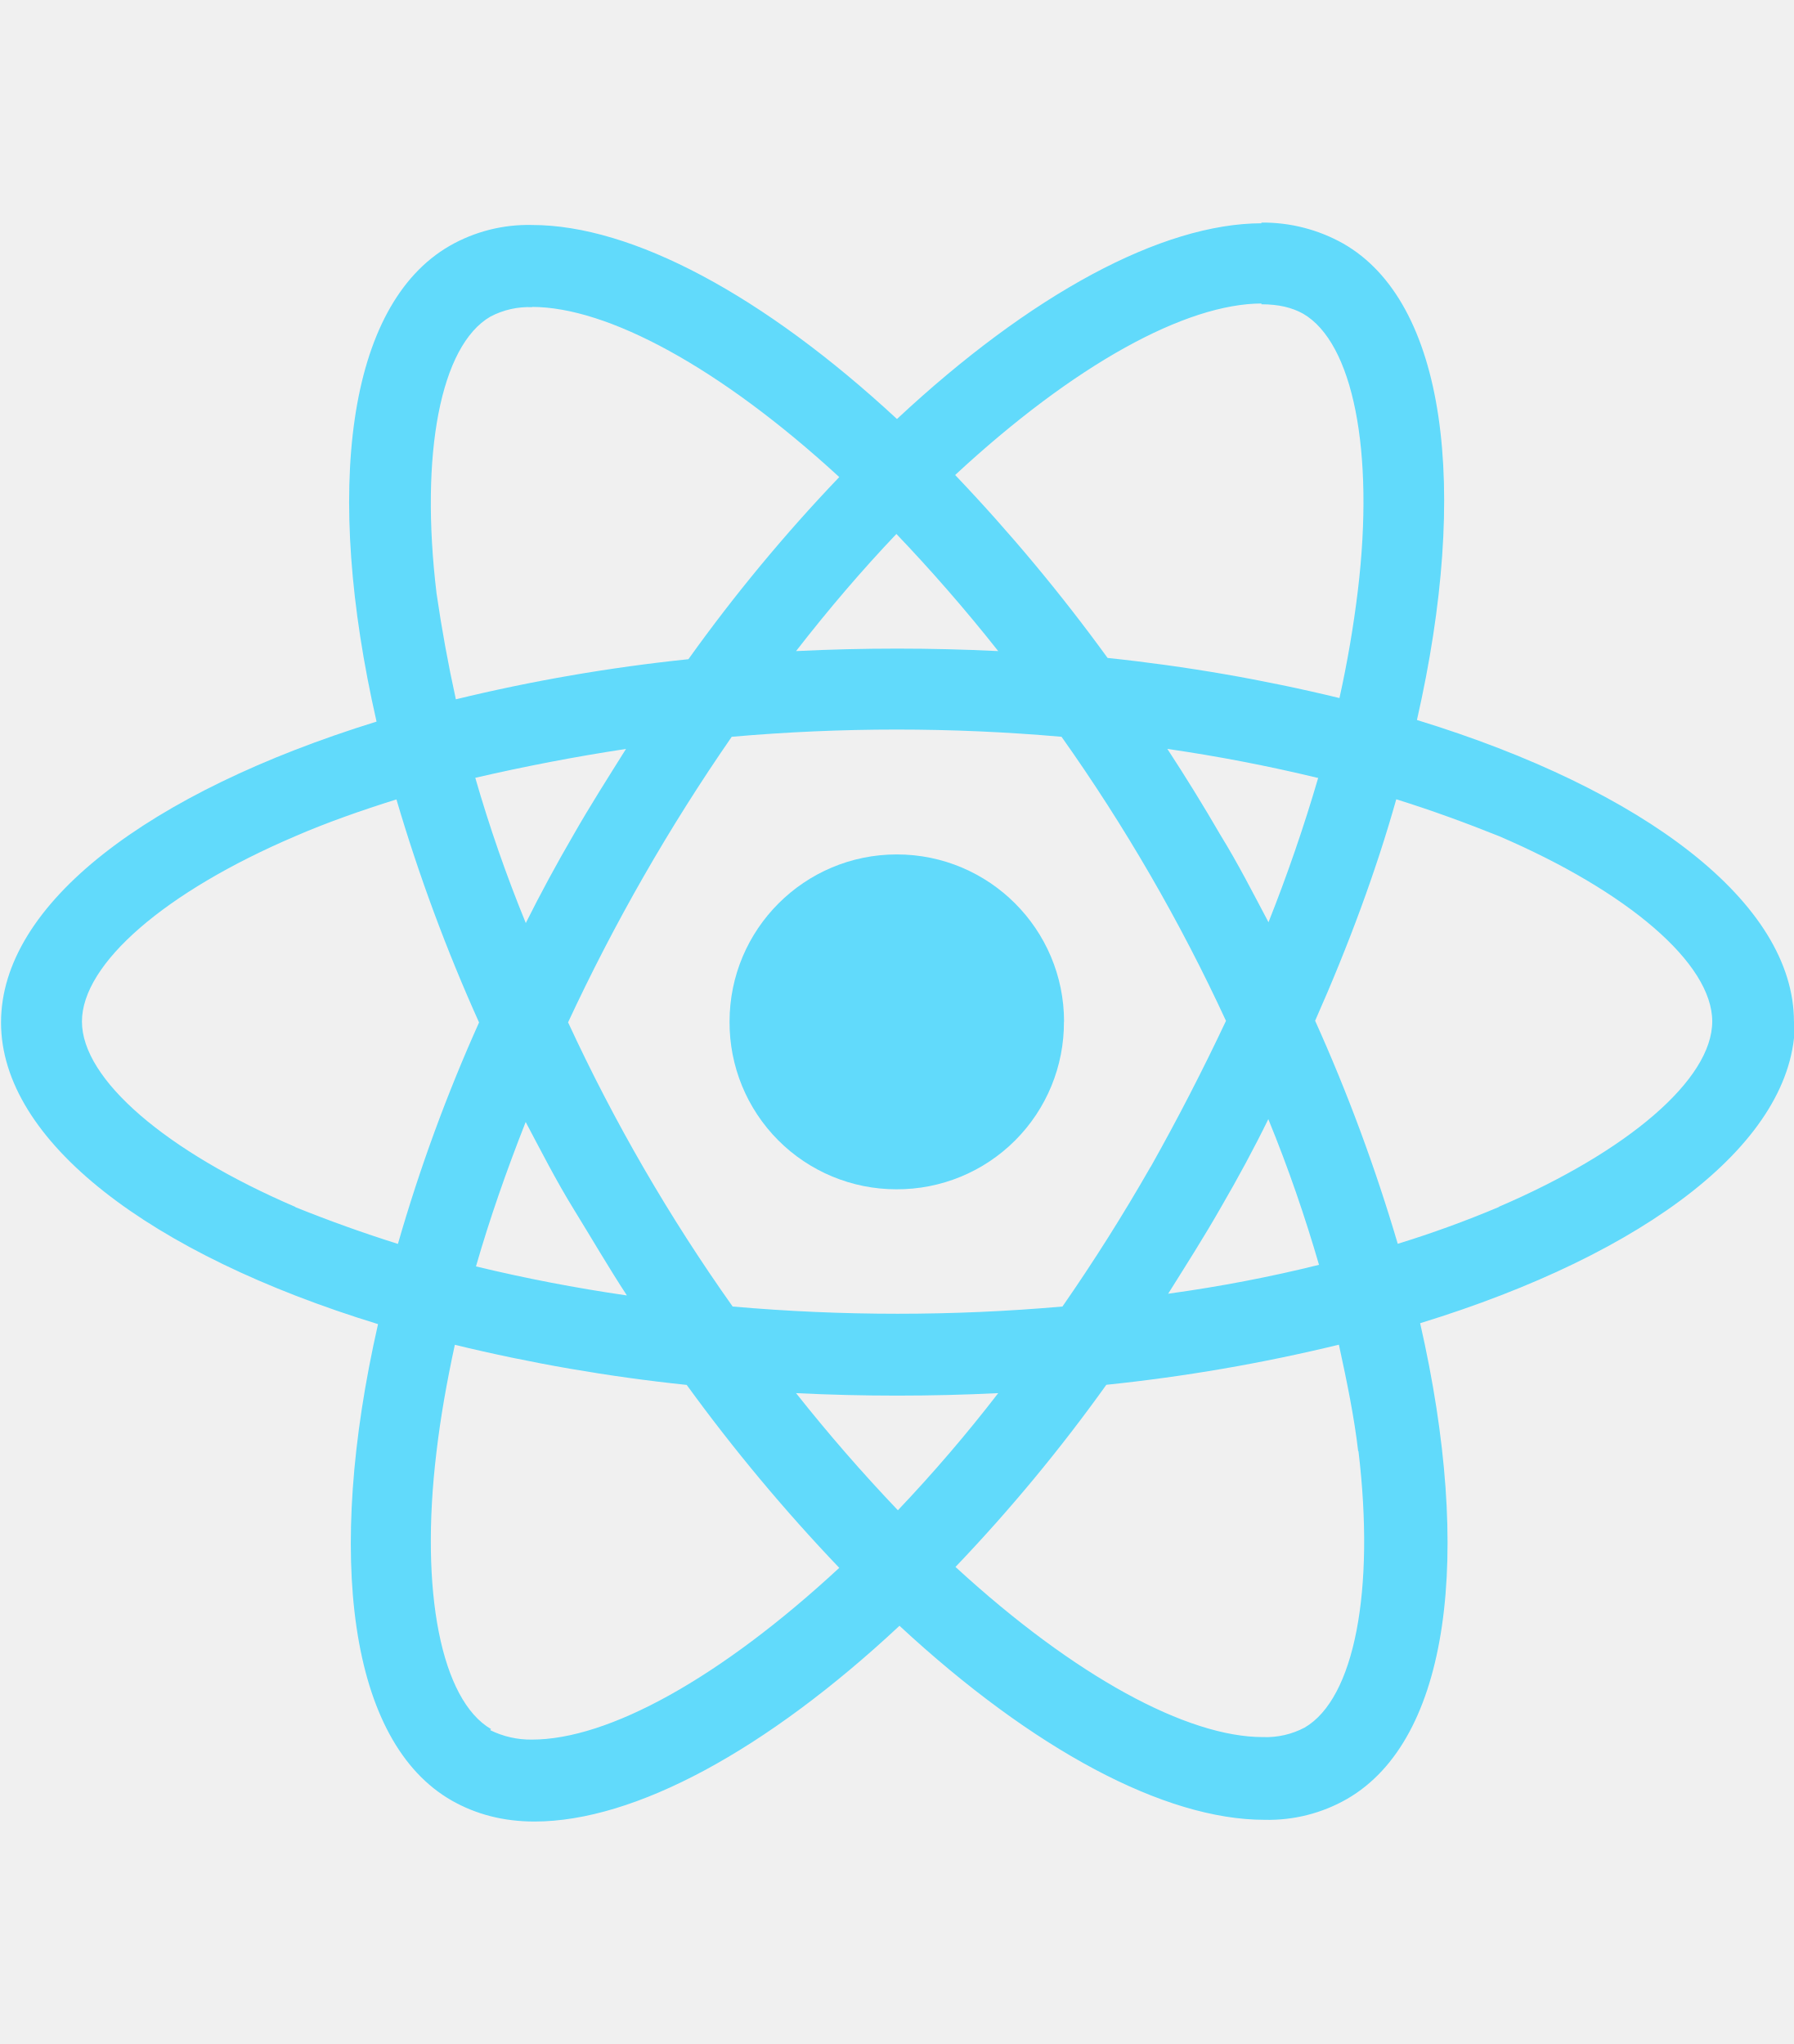
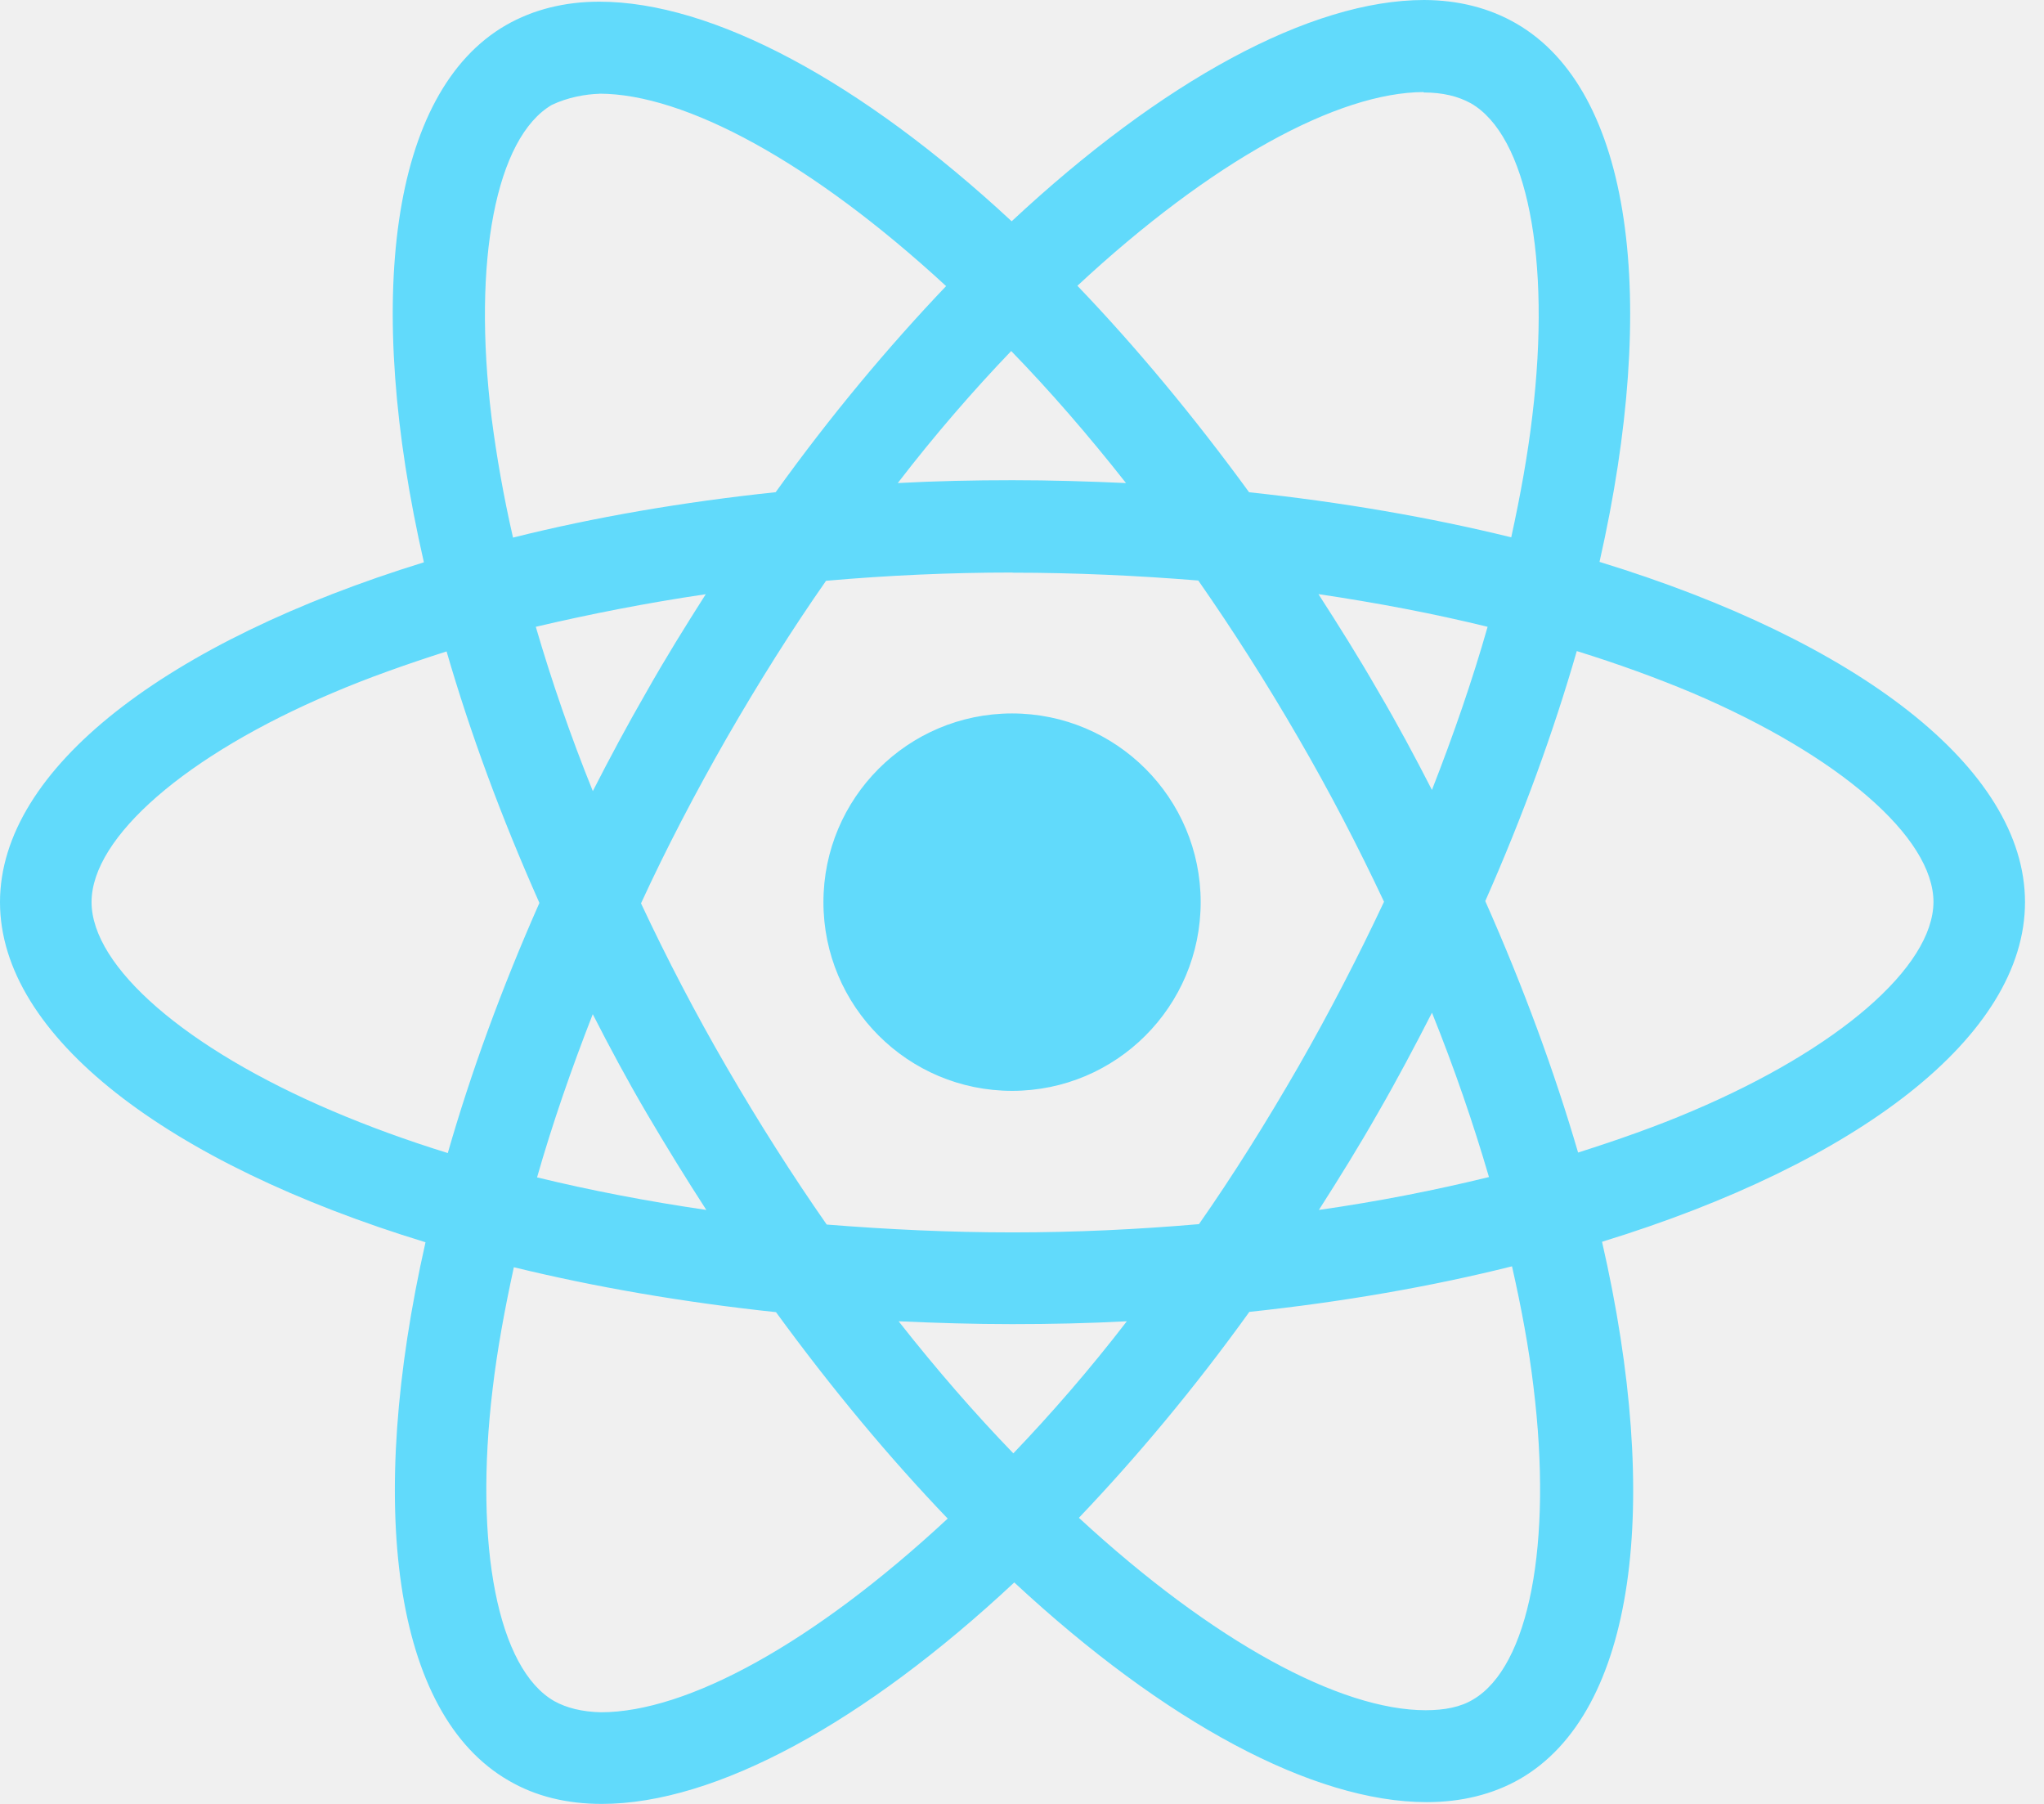
- <svg xmlns="http://www.w3.org/2000/svg" height="80" viewBox="5.623 2.499 15.698 13.978" width="70.206">
-   <g fill="#61dafb">
-     <path d="M21.321 9.485c0 -1.039 -1.306 -2.029 -3.299 -2.64 0.463 -2.035 0.253 -3.658 -0.646 -4.17a1.432 1.432 0 0 0 -0.715 -0.183v0.715c0.147 0 0.266 0.027 0.366 0.083 0.435 0.253 0.625 1.201 0.478 2.422a9.786 9.786 0 0 1 -0.161 0.941 15.424 15.424 0 0 0 -2.029 -0.351 15.634 15.634 0 0 0 -1.334 -1.601C15.024 3.734 16 3.2 16.666 3.2v-0.702c-0.878 0 -2.029 0.625 -3.194 1.713 -1.166 -1.081 -2.317 -1.698 -3.194 -1.698v0.717c0.659 0 1.642 0.527 2.689 1.489a14.602 14.602 0 0 0 -1.32 1.594 15.333 15.333 0 0 0 -2.035 0.351 13.079 13.079 0 0 1 -0.169 -0.927c-0.147 -1.222 0.035 -2.169 0.471 -2.422a0.723 0.723 0 0 1 0.366 -0.083v-0.719a1.383 1.383 0 0 0 -0.723 0.183c-0.898 0.519 -1.102 2.134 -0.639 4.163 -1.994 0.618 -3.286 1.594 -3.286 2.633s1.306 2.029 3.299 2.64c-0.463 2.035 -0.253 3.658 0.646 4.17 0.21 0.119 0.449 0.183 0.723 0.183 0.878 0 2.029 -0.625 3.194 -1.713 1.166 1.081 2.317 1.698 3.194 1.698a1.383 1.383 0 0 0 0.723 -0.183c0.898 -0.519 1.102 -2.134 0.639 -4.163 1.986 -0.61 3.279 -1.594 3.279 -2.633zm-4.163 -2.134a14.217 14.217 0 0 1 -0.435 1.264c-0.134 -0.253 -0.266 -0.513 -0.422 -0.766a16.61 16.61 0 0 0 -0.463 -0.751 14.4 14.4 0 0 1 1.313 0.253zm-1.467 3.405a16.526 16.526 0 0 1 -0.771 1.222 16.485 16.485 0 0 1 -2.886 0A15.649 15.649 0 0 1 10.594 9.491a16.969 16.969 0 0 1 1.432 -2.499 16.485 16.485 0 0 1 2.886 0 15.649 15.649 0 0 1 1.439 2.486 20.022 20.022 0 0 1 -0.659 1.278zm1.032 -0.414c0.175 0.427 0.322 0.857 0.442 1.271 -0.422 0.105 -0.863 0.19 -1.32 0.253 0.154 -0.246 0.315 -0.498 0.463 -0.758 0.147 -0.253 0.288 -0.513 0.414 -0.771zm-3.243 3.419a14.834 14.834 0 0 1 -0.891 -1.025 18.086 18.086 0 0 0 1.769 0 13.073 13.073 0 0 1 -0.878 1.025zm-2.379 -1.881a14.497 14.497 0 0 1 -1.313 -0.253c0.119 -0.414 0.266 -0.835 0.435 -1.264 0.134 0.253 0.266 0.513 0.422 0.766s0.302 0.505 0.463 0.751zm2.366 -6.663c0.295 0.309 0.597 0.653 0.891 1.025a18.086 18.086 0 0 0 -1.769 0c0.288 -0.371 0.583 -0.715 0.878 -1.025zm-2.366 1.881c-0.154 0.246 -0.315 0.498 -0.463 0.758a13.626 13.626 0 0 0 -0.414 0.766 12.469 12.469 0 0 1 -0.442 -1.271 17.636 17.636 0 0 1 1.32 -0.253zM8.207 11.106c-1.13 -0.485 -1.867 -1.115 -1.867 -1.622s0.73 -1.137 1.867 -1.622c0.274 -0.119 0.576 -0.225 0.885 -0.322a15.247 15.247 0 0 0 0.723 1.952 14.546 14.546 0 0 0 -0.71 1.938 12.118 12.118 0 0 1 -0.898 -0.322zm1.713 4.57c-0.435 -0.253 -0.625 -1.201 -0.478 -2.422 0.035 -0.302 0.091 -0.618 0.161 -0.941a15.4 15.4 0 0 0 2.029 0.351 15.602 15.602 0 0 0 1.335 1.601c-1.046 0.969 -2.022 1.503 -2.689 1.503a0.801 0.801 0 0 1 -0.366 -0.083zm7.59 -2.435c0.147 1.222 -0.035 2.169 -0.471 2.422a0.723 0.723 0 0 1 -0.366 0.083c-0.659 0 -1.642 -0.527 -2.689 -1.489a14.602 14.602 0 0 0 1.32 -1.594 15.306 15.306 0 0 0 2.035 -0.351c0.07 0.322 0.134 0.632 0.169 0.934zm1.229 -2.134a9.288 9.288 0 0 1 -0.885 0.322 15.234 15.234 0 0 0 -0.723 -1.952c0.295 -0.666 0.534 -1.313 0.71 -1.938 0.315 0.098 0.618 0.21 0.898 0.322 1.13 0.485 1.867 1.115 1.867 1.622s-0.737 1.137 -1.867 1.622z" />
-     <path d="M14.933 9.485a1.459 1.459 0 0 1 -1.467 1.467 1.459 1.459 0 0 1 -1.459 -1.467 1.459 1.459 0 0 1 2.927 0z" />
+ <svg xmlns="http://www.w3.org/2000/svg" width="68" height="60" viewBox="0 0 68 60" fill="none">
+   <g clip-path="url(#clip0_1_254)">
+     <path d="M39.944 30.007C39.944 33.474 37.137 36.283 33.67 36.283C30.203 36.283 27.394 33.474 27.394 30.007C27.394 26.543 30.201 23.733 33.667 23.73C37.134 23.73 39.944 26.54 39.944 30.007ZM47.377 -7.62939e-06C43.599 -7.62939e-06 38.656 2.695 33.656 7.36C28.66 2.72 23.714 0.056 19.938 0.056C18.787 0.056 17.74 0.317 16.834 0.836C12.974 3.062 12.11 9.999 14.102 18.703C5.558 21.342 0 25.561 0 30.007C0 34.47 5.586 38.7 14.156 41.319C12.18 50.058 13.061 57.005 16.929 59.228C17.827 59.753 18.866 60 20.022 60C23.798 60 28.744 57.305 33.743 52.634C38.74 57.277 43.686 59.941 47.461 59.941C48.612 59.941 49.659 59.688 50.566 59.169C54.422 56.946 55.29 50.01 53.297 41.303C61.81 38.686 67.368 34.459 67.368 30.007C67.368 25.544 61.782 21.314 53.213 18.689C55.189 9.959 54.307 3.006 50.439 0.78C49.547 0.264 48.508 0.003 47.374 -7.62939e-06H47.377ZM47.363 3.06V3.076C47.994 3.076 48.502 3.2 48.929 3.433C50.799 4.505 51.61 8.584 50.978 13.83C50.827 15.121 50.58 16.483 50.276 17.872C47.582 17.21 44.646 16.702 41.555 16.373C39.703 13.833 37.78 11.526 35.843 9.505C40.312 5.35 44.508 3.071 47.366 3.062L47.363 3.06ZM19.938 3.116C22.779 3.116 26.995 5.384 31.475 9.516C29.549 11.537 27.63 13.83 25.805 16.371C22.698 16.699 19.759 17.207 17.067 17.881C16.752 16.505 16.519 15.175 16.354 13.895C15.708 8.651 16.505 4.575 18.358 3.489C18.891 3.236 19.481 3.133 19.938 3.119V3.116ZM33.642 11.677C34.919 12.991 36.197 14.462 37.46 16.067C36.225 16.011 34.961 15.972 33.684 15.972C32.393 15.972 31.116 16 29.867 16.067C31.102 14.462 32.379 12.991 33.642 11.674V11.677ZM33.684 19.048C35.761 19.048 37.83 19.144 39.865 19.309C41.005 20.943 42.117 22.686 43.186 24.53C44.23 26.327 45.179 28.152 46.044 29.993C45.179 31.832 44.23 33.67 43.2 35.467C42.133 37.319 41.03 39.082 39.888 40.716C37.844 40.893 35.773 40.991 33.684 40.991C31.607 40.991 29.538 40.893 27.503 40.73C26.363 39.096 25.252 37.35 24.183 35.509C23.138 33.712 22.189 31.888 21.325 30.046C22.175 28.202 23.138 26.361 24.168 24.561C25.235 22.709 26.338 20.952 27.481 19.318C29.524 19.138 31.596 19.043 33.684 19.043V19.048ZM23.481 19.761C22.807 20.82 22.133 21.903 21.505 23.017C20.873 24.112 20.284 25.213 19.722 26.313C18.978 24.472 18.347 22.636 17.825 20.848C19.621 20.427 21.516 20.053 23.481 19.764V19.761ZM43.86 19.761C45.81 20.05 47.691 20.407 49.49 20.848C48.985 22.622 48.354 24.446 47.638 26.274C47.077 25.179 46.487 24.076 45.841 22.978C45.21 21.878 44.536 20.806 43.862 19.761H43.86ZM52.458 21.656C53.816 22.077 55.107 22.546 56.317 23.054C61.179 25.131 64.323 27.848 64.323 30.004C64.309 32.16 61.165 34.889 56.303 36.952C55.124 37.457 53.833 37.912 52.5 38.335C51.714 35.646 50.686 32.845 49.412 29.971C50.675 27.116 51.686 24.328 52.458 21.651V21.656ZM14.857 21.667C15.638 24.362 16.668 27.161 17.945 30.032C16.682 32.887 15.666 35.674 14.897 38.352C13.538 37.931 12.247 37.46 11.051 36.949C6.189 34.88 3.046 32.16 3.046 30.004C3.046 27.848 6.189 25.114 11.051 23.054C12.23 22.549 13.521 22.094 14.857 21.667ZM47.638 33.681C48.382 35.526 49.013 37.364 49.535 39.15C47.739 39.59 45.841 39.964 43.877 40.244C44.55 39.191 45.224 38.105 45.855 36.994C46.487 35.899 47.077 34.782 47.641 33.681H47.638ZM19.722 33.737C20.284 34.838 20.873 35.935 21.519 37.036C22.164 38.131 22.824 39.203 23.498 40.244C21.547 39.958 19.666 39.599 17.867 39.161C18.372 37.392 19.006 35.562 19.719 33.735L19.722 33.737ZM50.302 42.122C50.616 43.506 50.863 44.839 51.015 46.117C51.66 51.36 50.863 55.436 49.011 56.525C48.598 56.778 48.062 56.884 47.43 56.884C44.59 56.884 40.373 54.619 35.893 50.484C37.819 48.463 39.739 46.173 41.563 43.635C44.671 43.304 47.61 42.793 50.302 42.119V42.122ZM17.095 42.15C19.79 42.807 22.726 43.315 25.816 43.644C27.669 46.184 29.592 48.491 31.528 50.51C27.051 54.672 22.849 56.952 19.992 56.952C19.374 56.938 18.852 56.811 18.439 56.581C16.57 55.514 15.759 51.433 16.39 46.187C16.542 44.895 16.792 43.537 17.095 42.15ZM29.895 43.947C31.13 44.003 32.393 44.042 33.67 44.042C34.961 44.042 36.239 44.014 37.488 43.947C36.253 45.552 34.975 47.02 33.712 48.34C32.435 47.02 31.158 45.552 29.895 43.947Z" fill="#61DAFB" />
  </g>
+   <defs>
+     <clipPath id="clip0_1_254">
+       <rect width="67.368" height="60" fill="white" />
+     </clipPath>
+   </defs>
</svg>
